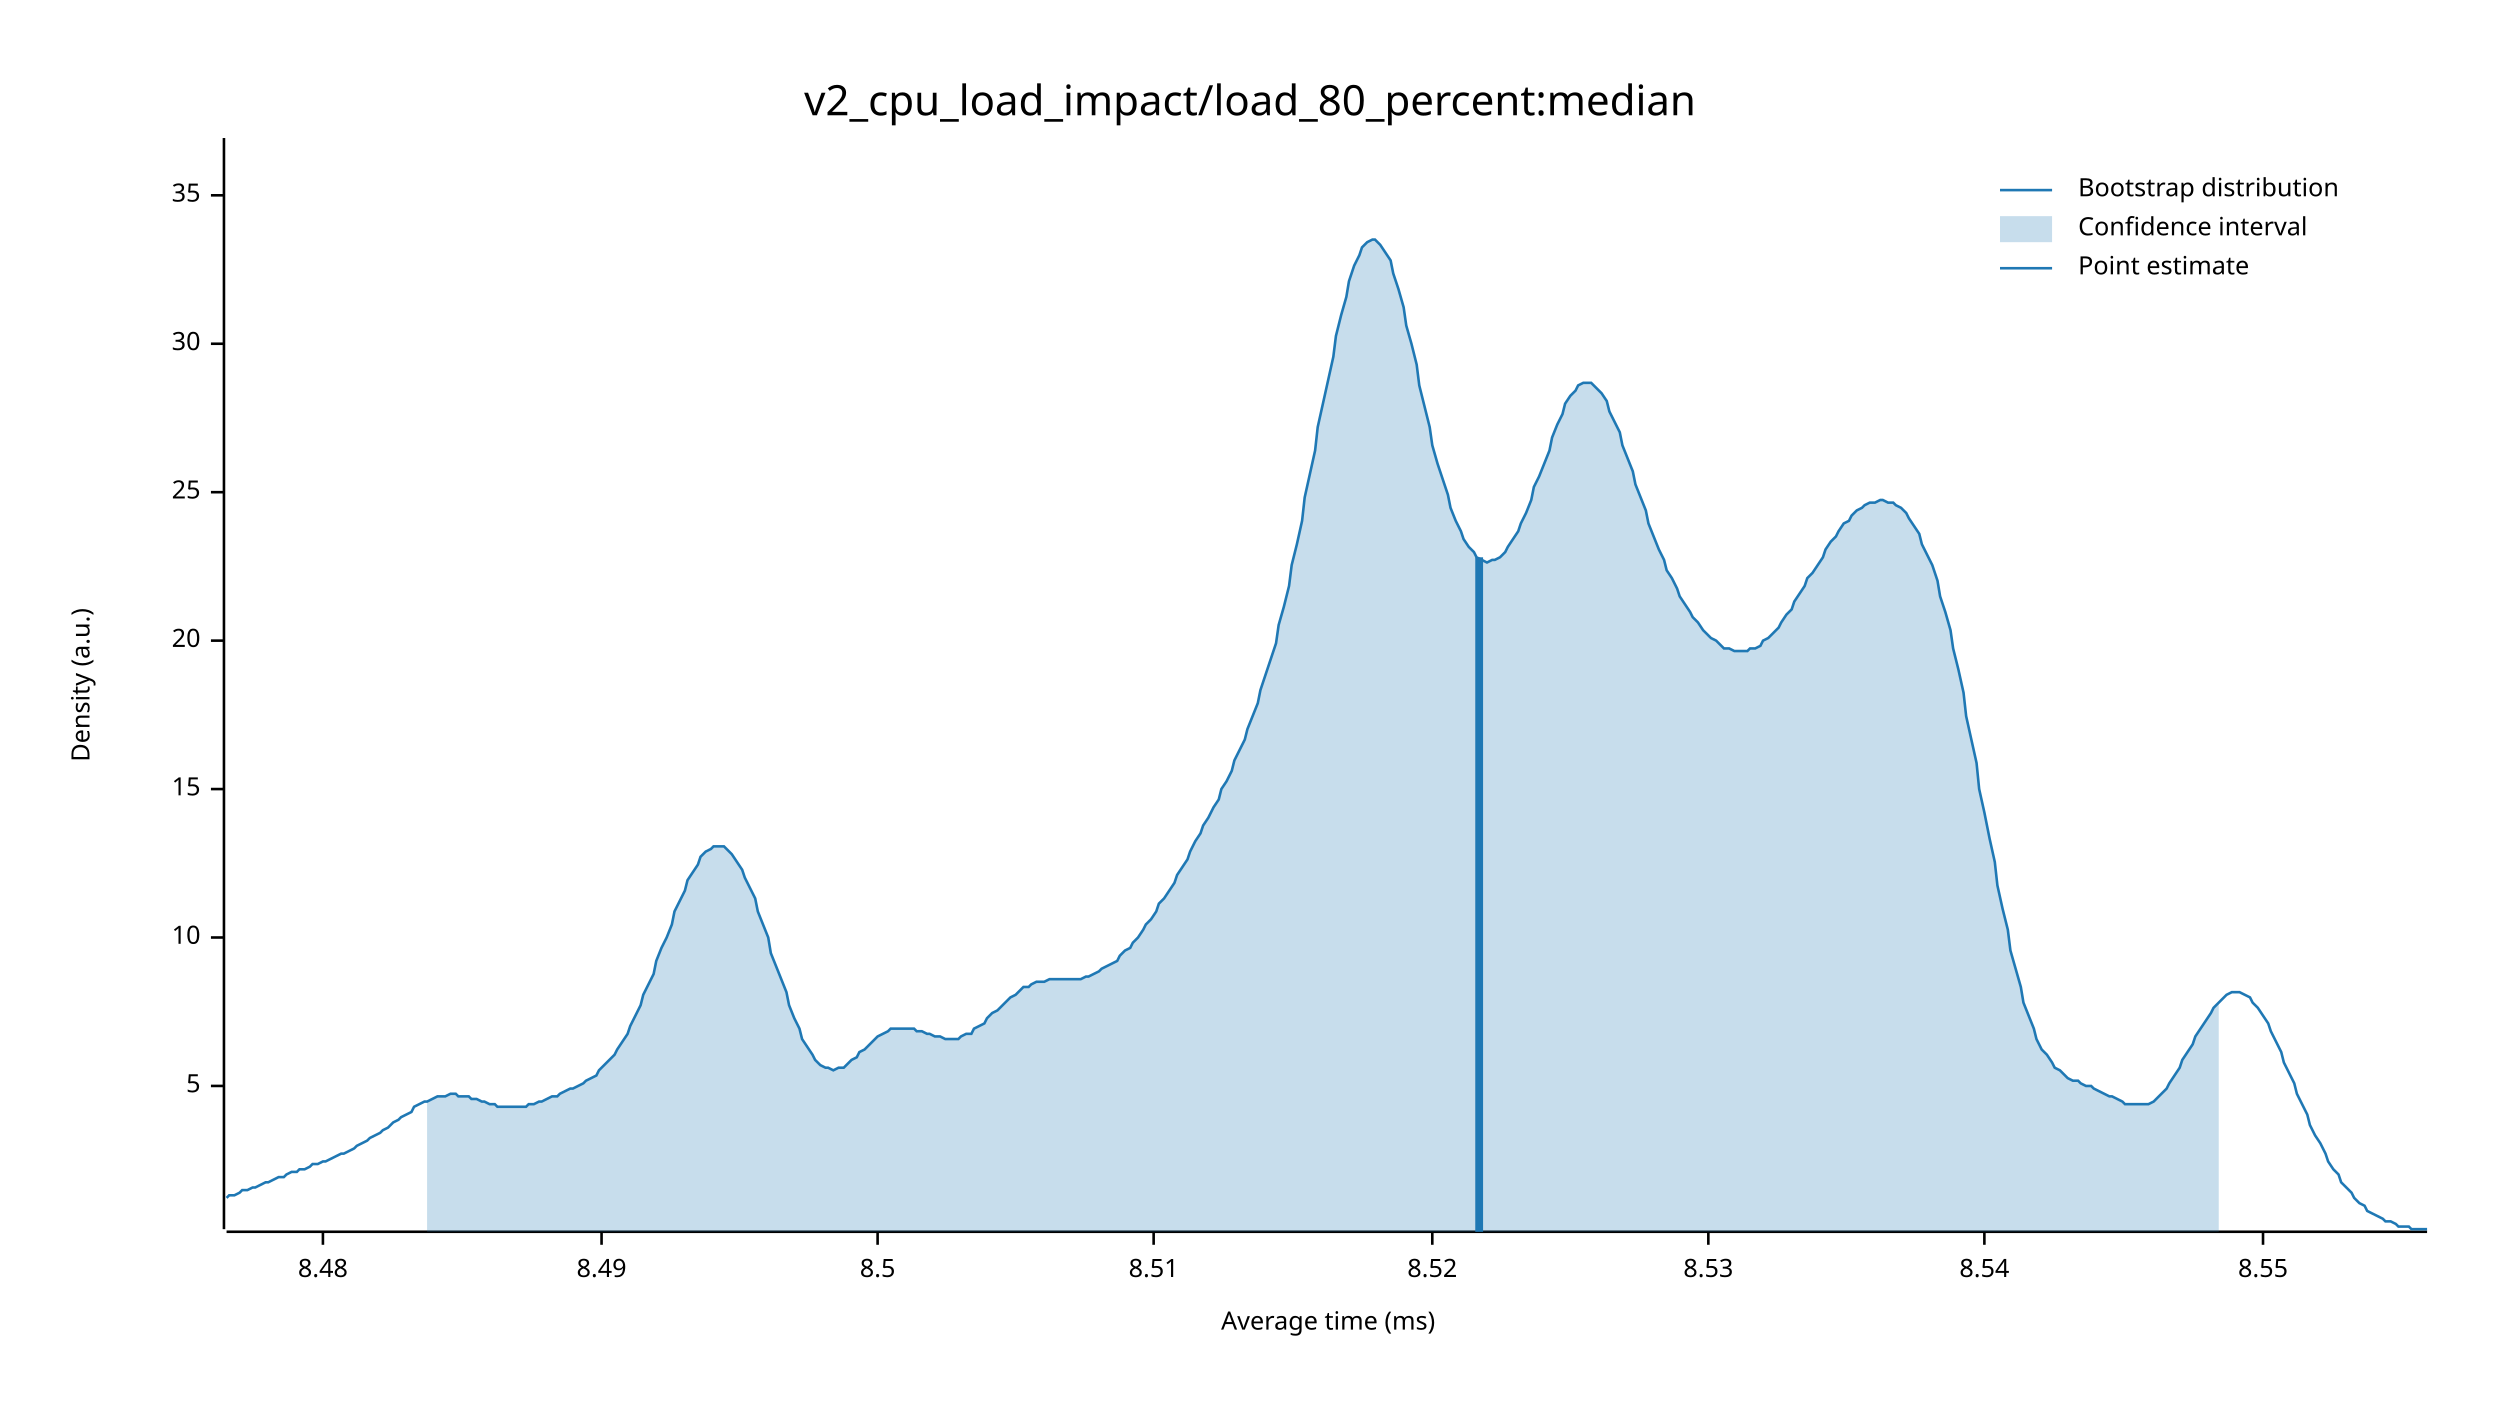
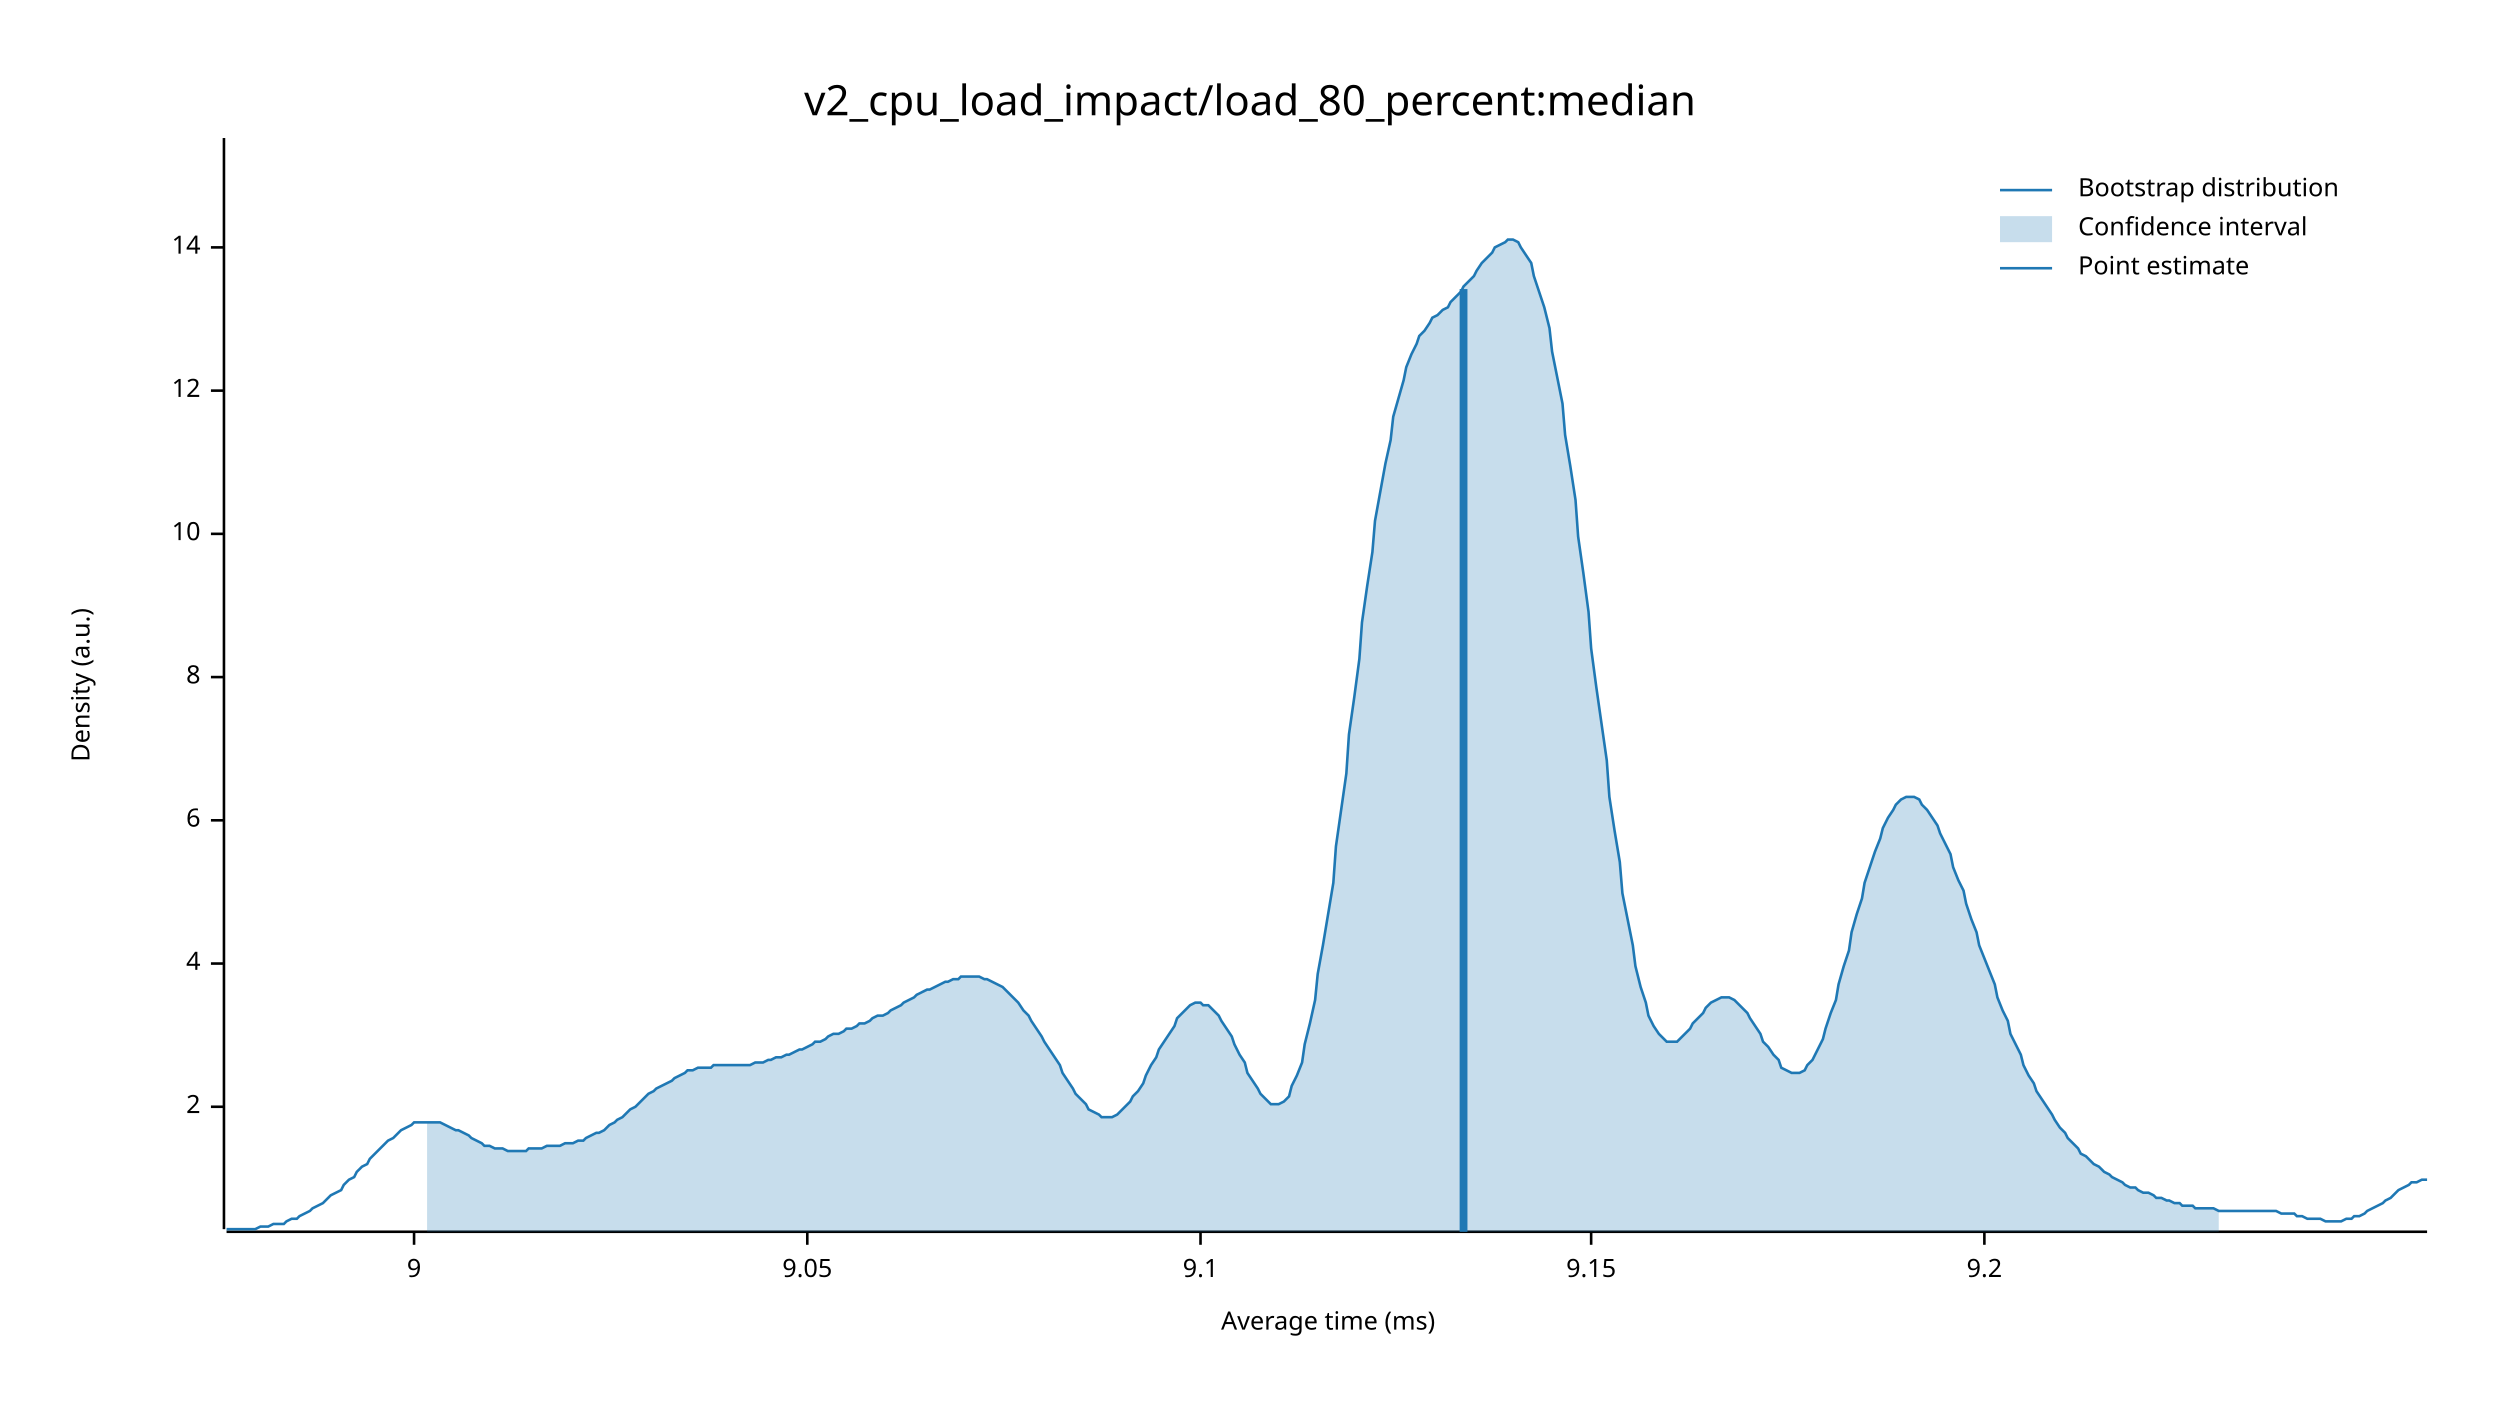
<svg xmlns="http://www.w3.org/2000/svg" width="960" height="540" viewBox="0 0 960 540">
  <text x="480" y="32" dy="0.76em" text-anchor="middle" font-family="sans-serif" font-size="16.129" opacity="1" fill="#000000">
v2_cpu_load_impact/load_80_percent:median
</text>
  <text x="27" y="263" dy="0.76em" text-anchor="middle" font-family="sans-serif" font-size="9.677" opacity="1" fill="#000000" transform="rotate(270, 27, 263)">
Density (a.u.)
</text>
  <text x="510" y="513" dy="-0.5ex" text-anchor="middle" font-family="sans-serif" font-size="9.677" opacity="1" fill="#000000">
Average time (ms)
</text>
  <polyline fill="none" opacity="1" stroke="#000000" stroke-width="1" points="86,53 86,472 " />
-   <text x="77" y="417" dy="0.5ex" text-anchor="end" font-family="sans-serif" font-size="9.677" opacity="1" fill="#000000">
- 5
+   <text x="77" y="425" dy="0.5ex" text-anchor="end" font-family="sans-serif" font-size="9.677" opacity="1" fill="#000000">
+ 2
</text>
-   <polyline fill="none" opacity="1" stroke="#000000" stroke-width="1" points="81,417 86,417 " />
-   <text x="77" y="360" dy="0.5ex" text-anchor="end" font-family="sans-serif" font-size="9.677" opacity="1" fill="#000000">
+   <polyline fill="none" opacity="1" stroke="#000000" stroke-width="1" points="81,425 86,425 " />
+   <text x="77" y="370" dy="0.5ex" text-anchor="end" font-family="sans-serif" font-size="9.677" opacity="1" fill="#000000">
+ 4
+ </text>
+   <polyline fill="none" opacity="1" stroke="#000000" stroke-width="1" points="81,370 86,370 " />
+   <text x="77" y="315" dy="0.5ex" text-anchor="end" font-family="sans-serif" font-size="9.677" opacity="1" fill="#000000">
+ 6
+ </text>
+   <polyline fill="none" opacity="1" stroke="#000000" stroke-width="1" points="81,315 86,315 " />
+   <text x="77" y="260" dy="0.5ex" text-anchor="end" font-family="sans-serif" font-size="9.677" opacity="1" fill="#000000">
+ 8
+ </text>
+   <polyline fill="none" opacity="1" stroke="#000000" stroke-width="1" points="81,260 86,260 " />
+   <text x="77" y="205" dy="0.5ex" text-anchor="end" font-family="sans-serif" font-size="9.677" opacity="1" fill="#000000">
10
</text>
-   <polyline fill="none" opacity="1" stroke="#000000" stroke-width="1" points="81,360 86,360 " />
-   <text x="77" y="303" dy="0.5ex" text-anchor="end" font-family="sans-serif" font-size="9.677" opacity="1" fill="#000000">
- 15
+   <polyline fill="none" opacity="1" stroke="#000000" stroke-width="1" points="81,205 86,205 " />
+   <text x="77" y="150" dy="0.5ex" text-anchor="end" font-family="sans-serif" font-size="9.677" opacity="1" fill="#000000">
+ 12
</text>
-   <polyline fill="none" opacity="1" stroke="#000000" stroke-width="1" points="81,303 86,303 " />
-   <text x="77" y="246" dy="0.5ex" text-anchor="end" font-family="sans-serif" font-size="9.677" opacity="1" fill="#000000">
- 20
+   <polyline fill="none" opacity="1" stroke="#000000" stroke-width="1" points="81,150 86,150 " />
+   <text x="77" y="95" dy="0.5ex" text-anchor="end" font-family="sans-serif" font-size="9.677" opacity="1" fill="#000000">
+ 14
</text>
-   <polyline fill="none" opacity="1" stroke="#000000" stroke-width="1" points="81,246 86,246 " />
-   <text x="77" y="189" dy="0.5ex" text-anchor="end" font-family="sans-serif" font-size="9.677" opacity="1" fill="#000000">
- 25
+   <polyline fill="none" opacity="1" stroke="#000000" stroke-width="1" points="81,95 86,95 " />
+   <polyline fill="none" opacity="1" stroke="#000000" stroke-width="1" points="87,473 932,473 " />
+   <text x="159" y="483" dy="0.76em" text-anchor="middle" font-family="sans-serif" font-size="9.677" opacity="1" fill="#000000">
+ 9
</text>
-   <polyline fill="none" opacity="1" stroke="#000000" stroke-width="1" points="81,189 86,189 " />
-   <text x="77" y="132" dy="0.5ex" text-anchor="end" font-family="sans-serif" font-size="9.677" opacity="1" fill="#000000">
- 30
+   <polyline fill="none" opacity="1" stroke="#000000" stroke-width="1" points="159,473 159,478 " />
+   <text x="310" y="483" dy="0.76em" text-anchor="middle" font-family="sans-serif" font-size="9.677" opacity="1" fill="#000000">
+ 9.05
</text>
-   <polyline fill="none" opacity="1" stroke="#000000" stroke-width="1" points="81,132 86,132 " />
-   <text x="77" y="75" dy="0.5ex" text-anchor="end" font-family="sans-serif" font-size="9.677" opacity="1" fill="#000000">
- 35
+   <polyline fill="none" opacity="1" stroke="#000000" stroke-width="1" points="310,473 310,478 " />
+   <text x="461" y="483" dy="0.76em" text-anchor="middle" font-family="sans-serif" font-size="9.677" opacity="1" fill="#000000">
+ 9.1
</text>
-   <polyline fill="none" opacity="1" stroke="#000000" stroke-width="1" points="81,75 86,75 " />
-   <polyline fill="none" opacity="1" stroke="#000000" stroke-width="1" points="87,473 932,473 " />
-   <text x="124" y="483" dy="0.76em" text-anchor="middle" font-family="sans-serif" font-size="9.677" opacity="1" fill="#000000">
- 8.48
+   <polyline fill="none" opacity="1" stroke="#000000" stroke-width="1" points="461,473 461,478 " />
+   <text x="611" y="483" dy="0.76em" text-anchor="middle" font-family="sans-serif" font-size="9.677" opacity="1" fill="#000000">
+ 9.15
</text>
-   <polyline fill="none" opacity="1" stroke="#000000" stroke-width="1" points="124,473 124,478 " />
-   <text x="231" y="483" dy="0.76em" text-anchor="middle" font-family="sans-serif" font-size="9.677" opacity="1" fill="#000000">
- 8.49
- </text>
-   <polyline fill="none" opacity="1" stroke="#000000" stroke-width="1" points="231,473 231,478 " />
-   <text x="337" y="483" dy="0.76em" text-anchor="middle" font-family="sans-serif" font-size="9.677" opacity="1" fill="#000000">
- 8.5
- </text>
-   <polyline fill="none" opacity="1" stroke="#000000" stroke-width="1" points="337,473 337,478 " />
-   <text x="443" y="483" dy="0.76em" text-anchor="middle" font-family="sans-serif" font-size="9.677" opacity="1" fill="#000000">
- 8.51
- </text>
-   <polyline fill="none" opacity="1" stroke="#000000" stroke-width="1" points="443,473 443,478 " />
-   <text x="550" y="483" dy="0.76em" text-anchor="middle" font-family="sans-serif" font-size="9.677" opacity="1" fill="#000000">
- 8.52
- </text>
-   <polyline fill="none" opacity="1" stroke="#000000" stroke-width="1" points="550,473 550,478 " />
-   <text x="656" y="483" dy="0.76em" text-anchor="middle" font-family="sans-serif" font-size="9.677" opacity="1" fill="#000000">
- 8.53
- </text>
-   <polyline fill="none" opacity="1" stroke="#000000" stroke-width="1" points="656,473 656,478 " />
+   <polyline fill="none" opacity="1" stroke="#000000" stroke-width="1" points="611,473 611,478 " />
  <text x="762" y="483" dy="0.76em" text-anchor="middle" font-family="sans-serif" font-size="9.677" opacity="1" fill="#000000">
- 8.54
+ 9.2
</text>
  <polyline fill="none" opacity="1" stroke="#000000" stroke-width="1" points="762,473 762,478 " />
-   <text x="869" y="483" dy="0.76em" text-anchor="middle" font-family="sans-serif" font-size="9.677" opacity="1" fill="#000000">
- 8.55
- </text>
-   <polyline fill="none" opacity="1" stroke="#000000" stroke-width="1" points="869,473 869,478 " />
-   <polyline fill="none" opacity="1" stroke="#1F78B4" stroke-width="1" points="87,460 88,459 90,459 92,458 93,457 95,457 97,456 98,456 100,455 102,454 103,454 105,453 107,452 109,452 110,451 112,450 114,450 115,449 117,449 119,448 120,447 122,447 124,446 125,446 127,445 129,444 131,443 132,443 134,442 136,441 137,440 139,439 141,438 142,437 144,436 146,435 147,434 149,433 151,431 153,430 154,429 156,428 158,427 159,425 161,424 163,423 164,423 166,422 168,421 169,421 171,421 173,420 175,420 176,421 178,421 180,421 181,422 183,422 185,423 186,423 188,424 190,424 191,425 193,425 195,425 197,425 198,425 200,425 202,425 203,424 205,424 207,423 208,423 210,422 212,421 214,421 215,420 217,419 219,418 220,418 222,417 224,416 225,415 227,414 229,413 230,411 232,409 234,407 236,405 237,403 239,400 241,397 242,394 244,390 246,386 247,382 249,378 251,374 252,369 254,364 256,360 258,355 259,350 261,346 263,342 264,338 266,335 268,332 269,329 271,327 273,326 274,325 276,325 278,325 280,327 281,328 283,331 285,334 286,337 288,341 290,345 291,350 293,355 295,360 296,366 298,371 300,376 302,381 303,386 305,391 307,395 308,399 310,402 312,405 313,407 315,409 317,410 318,410 320,411 322,410 324,410 325,409 327,407 329,406 330,404 332,403 334,401 335,400 337,398 339,397 341,396 342,395 344,395 346,395 347,395 349,395 351,395 352,396 354,396 356,397 357,397 359,398 361,398 363,399 364,399 366,399 368,399 369,398 371,397 373,397 374,395 376,394 378,393 379,391 381,389 383,388 385,386 386,385 388,383 390,382 391,381 393,379 395,379 396,378 398,377 400,377 401,377 403,376 405,376 407,376 408,376 410,376 412,376 413,376 415,376 417,375 418,375 420,374 422,373 423,372 425,371 427,370 429,369 430,367 432,365 434,364 435,362 437,360 439,357 440,355 442,353 444,350 445,347 447,345 449,342 451,339 452,336 454,333 456,330 457,327 459,323 461,320 462,317 464,314 466,310 468,307 469,303 471,300 473,296 474,292 476,288 478,284 479,280 481,275 483,270 484,265 486,259 488,253 490,247 491,240 493,233 495,225 496,217 498,209 500,200 501,191 503,182 505,173 506,164 508,155 510,146 512,137 513,129 515,121 517,114 518,108 520,102 522,98 523,95 525,93 527,92 528,92 530,94 532,97 534,100 535,105 537,111 539,118 540,125 542,132 544,140 545,148 547,156 549,164 550,171 552,178 554,184 556,190 557,195 559,200 561,204 562,207 564,210 566,212 567,214 569,215 571,216 573,215 574,215 576,214 578,212 579,210 581,207 583,204 584,201 586,197 588,192 589,187 591,183 593,178 595,173 596,168 598,163 600,159 601,155 603,152 605,150 606,148 608,147 610,147 611,147 613,149 615,151 617,154 618,158 620,162 622,166 623,171 625,176 627,181 628,186 630,191 632,196 633,201 635,206 637,211 639,215 640,219 642,222 644,226 645,229 647,232 649,235 650,237 652,239 654,242 655,243 657,245 659,246 661,248 662,249 664,249 666,250 667,250 669,250 671,250 672,249 674,249 676,248 677,246 679,245 681,243 683,241 684,239 686,236 688,234 689,231 691,228 693,225 694,222 696,220 698,217 700,214 701,211 703,208 705,206 706,204 708,201 710,200 711,198 713,196 715,195 716,194 718,193 720,193 722,192 723,192 725,193 727,193 728,194 730,195 732,197 733,199 735,202 737,205 738,209 740,213 742,217 744,223 745,229 747,235 749,242 750,249 752,257 754,266 755,275 757,284 759,293 760,303 762,312 764,322 766,331 767,340 769,349 771,357 772,365 774,372 776,379 777,385 779,390 781,395 782,399 784,403 786,405 788,408 789,410 791,411 793,413 794,414 796,415 798,415 799,416 801,417 803,417 804,418 806,419 808,420 810,421 811,421 813,422 815,423 816,424 818,424 820,424 821,424 823,424 825,424 827,423 828,422 830,420 832,418 833,416 835,413 837,410 838,407 840,404 842,401 843,398 845,395 847,392 849,389 850,387 852,385 854,383 855,382 857,381 859,381 860,381 862,382 864,383 865,385 867,387 869,390 871,393 872,396 874,400 876,404 877,408 879,412 881,416 882,420 884,424 886,428 887,432 889,436 891,439 893,443 894,446 896,449 898,451 899,454 901,456 903,458 904,460 906,462 908,463 909,465 911,466 913,467 915,468 916,469 918,469 920,470 921,471 923,471 925,471 926,472 928,472 930,472 932,472 " />
-   <polygon opacity="0.25" fill="#1F78B4" points="164,423 166,422 168,421 169,421 171,421 173,420 175,420 176,421 178,421 180,421 181,422 183,422 185,423 186,423 188,424 190,424 191,425 193,425 195,425 197,425 198,425 200,425 202,425 203,424 205,424 207,423 208,423 210,422 212,421 214,421 215,420 217,419 219,418 220,418 222,417 224,416 225,415 227,414 229,413 230,411 232,409 234,407 236,405 237,403 239,400 241,397 242,394 244,390 246,386 247,382 249,378 251,374 252,369 254,364 256,360 258,355 259,350 261,346 263,342 264,338 266,335 268,332 269,329 271,327 273,326 274,325 276,325 278,325 280,327 281,328 283,331 285,334 286,337 288,341 290,345 291,350 293,355 295,360 296,366 298,371 300,376 302,381 303,386 305,391 307,395 308,399 310,402 312,405 313,407 315,409 317,410 318,410 320,411 322,410 324,410 325,409 327,407 329,406 330,404 332,403 334,401 335,400 337,398 339,397 341,396 342,395 344,395 346,395 347,395 349,395 351,395 352,396 354,396 356,397 357,397 359,398 361,398 363,399 364,399 366,399 368,399 369,398 371,397 373,397 374,395 376,394 378,393 379,391 381,389 383,388 385,386 386,385 388,383 390,382 391,381 393,379 395,379 396,378 398,377 400,377 401,377 403,376 405,376 407,376 408,376 410,376 412,376 413,376 415,376 417,375 418,375 420,374 422,373 423,372 425,371 427,370 429,369 430,367 432,365 434,364 435,362 437,360 439,357 440,355 442,353 444,350 445,347 447,345 449,342 451,339 452,336 454,333 456,330 457,327 459,323 461,320 462,317 464,314 466,310 468,307 469,303 471,300 473,296 474,292 476,288 478,284 479,280 481,275 483,270 484,265 486,259 488,253 490,247 491,240 493,233 495,225 496,217 498,209 500,200 501,191 503,182 505,173 506,164 508,155 510,146 512,137 513,129 515,121 517,114 518,108 520,102 522,98 523,95 525,93 527,92 528,92 530,94 532,97 534,100 535,105 537,111 539,118 540,125 542,132 544,140 545,148 547,156 549,164 550,171 552,178 554,184 556,190 557,195 559,200 561,204 562,207 564,210 566,212 567,214 569,215 571,216 573,215 574,215 576,214 578,212 579,210 581,207 583,204 584,201 586,197 588,192 589,187 591,183 593,178 595,173 596,168 598,163 600,159 601,155 603,152 605,150 606,148 608,147 610,147 611,147 613,149 615,151 617,154 618,158 620,162 622,166 623,171 625,176 627,181 628,186 630,191 632,196 633,201 635,206 637,211 639,215 640,219 642,222 644,226 645,229 647,232 649,235 650,237 652,239 654,242 655,243 657,245 659,246 661,248 662,249 664,249 666,250 667,250 669,250 671,250 672,249 674,249 676,248 677,246 679,245 681,243 683,241 684,239 686,236 688,234 689,231 691,228 693,225 694,222 696,220 698,217 700,214 701,211 703,208 705,206 706,204 708,201 710,200 711,198 713,196 715,195 716,194 718,193 720,193 722,192 723,192 725,193 727,193 728,194 730,195 732,197 733,199 735,202 737,205 738,209 740,213 742,217 744,223 745,229 747,235 749,242 750,249 752,257 754,266 755,275 757,284 759,293 760,303 762,312 764,322 766,331 767,340 769,349 771,357 772,365 774,372 776,379 777,385 779,390 781,395 782,399 784,403 786,405 788,408 789,410 791,411 793,413 794,414 796,415 798,415 799,416 801,417 803,417 804,418 806,419 808,420 810,421 811,421 813,422 815,423 816,424 818,424 820,424 821,424 823,424 825,424 827,423 828,422 830,420 832,418 833,416 835,413 837,410 838,407 840,404 842,401 843,398 845,395 847,392 849,389 850,387 852,385 852,473 164,473 " />
-   <polyline fill="none" opacity="1" stroke="#1F78B4" stroke-width="3" points="568,473 568,214 " />
+   <polyline fill="none" opacity="1" stroke="#1F78B4" stroke-width="1" points="87,472 88,472 90,472 92,472 93,472 95,472 97,472 98,472 100,471 102,471 103,471 105,470 107,470 109,470 110,469 112,468 114,468 115,467 117,466 119,465 120,464 122,463 124,462 125,461 127,459 129,458 131,457 132,455 134,453 136,452 137,450 139,448 141,447 142,445 144,443 146,441 147,440 149,438 151,437 153,435 154,434 156,433 158,432 159,431 161,431 163,431 164,431 166,431 168,431 169,431 171,432 173,433 175,434 176,434 178,435 180,436 181,437 183,438 185,439 186,440 188,440 190,441 191,441 193,441 195,442 197,442 198,442 200,442 202,442 203,441 205,441 207,441 208,441 210,440 212,440 214,440 215,440 217,439 219,439 220,439 222,438 224,438 225,437 227,436 229,435 230,435 232,434 234,432 236,431 237,430 239,429 241,427 242,426 244,425 246,423 247,422 249,420 251,419 252,418 254,417 256,416 258,415 259,414 261,413 263,412 264,411 266,411 268,410 269,410 271,410 273,410 274,409 276,409 278,409 280,409 281,409 283,409 285,409 286,409 288,409 290,408 291,408 293,408 295,407 296,407 298,406 300,406 302,405 303,405 305,404 307,403 308,403 310,402 312,401 313,400 315,400 317,399 318,398 320,397 322,397 324,396 325,395 327,395 329,394 330,393 332,393 334,392 335,391 337,390 339,390 341,389 342,388 344,387 346,386 347,385 349,384 351,383 352,382 354,381 356,380 357,380 359,379 361,378 363,377 364,377 366,376 368,376 369,375 371,375 373,375 374,375 376,375 378,376 379,376 381,377 383,378 385,379 386,380 388,382 390,384 391,385 393,388 395,390 396,392 398,395 400,398 401,400 403,403 405,406 407,409 408,412 410,415 412,418 413,420 415,422 417,424 418,426 420,427 422,428 423,429 425,429 427,429 429,428 430,427 432,425 434,423 435,421 437,419 439,416 440,413 442,409 444,406 445,403 447,400 449,397 451,394 452,391 454,389 456,387 457,386 459,385 461,385 462,386 464,386 466,388 468,390 469,392 471,395 473,398 474,401 476,405 478,408 479,412 481,415 483,418 484,420 486,422 488,424 490,424 491,424 493,423 495,421 496,417 498,413 500,408 501,401 503,393 505,384 506,374 508,363 510,351 512,339 513,325 515,311 517,297 518,282 520,268 522,253 523,239 525,225 527,212 528,200 530,189 532,178 534,169 535,160 537,153 539,146 540,141 542,136 544,132 545,129 547,127 549,124 550,122 552,121 554,119 556,118 557,116 559,114 561,112 562,110 564,108 566,106 567,104 569,101 571,99 573,97 574,95 576,94 578,93 579,92 581,92 583,93 584,95 586,98 588,101 589,106 591,112 593,118 595,126 596,135 598,145 600,155 601,167 603,179 605,192 606,206 608,220 610,235 611,249 613,264 615,278 617,292 618,306 620,319 622,331 623,343 625,353 627,363 628,371 630,379 632,385 633,390 635,394 637,397 639,399 640,400 642,400 644,400 645,399 647,397 649,395 650,393 652,391 654,389 655,387 657,385 659,384 661,383 662,383 664,383 666,384 667,385 669,387 671,389 672,391 674,394 676,397 677,400 679,402 681,405 683,407 684,410 686,411 688,412 689,412 691,412 693,411 694,409 696,407 698,403 700,399 701,395 703,389 705,384 706,378 708,371 710,365 711,358 713,351 715,345 716,339 718,333 720,327 722,322 723,318 725,314 727,311 728,309 730,307 732,306 733,306 735,306 737,307 738,309 740,311 742,314 744,317 745,320 747,324 749,328 750,333 752,338 754,342 755,347 757,353 759,358 760,363 762,368 764,373 766,378 767,383 769,388 771,392 772,397 774,401 776,405 777,409 779,413 781,416 782,419 784,422 786,425 788,428 789,430 791,433 793,435 794,437 796,439 798,441 799,443 801,444 803,446 804,447 806,448 808,450 810,451 811,452 813,453 815,454 816,455 818,456 820,456 821,457 823,458 825,458 827,459 828,460 830,460 832,461 833,461 835,462 837,462 838,463 840,463 842,463 843,464 845,464 847,464 849,464 850,464 852,465 854,465 855,465 857,465 859,465 860,465 862,465 864,465 865,465 867,465 869,465 871,465 872,465 874,465 876,466 877,466 879,466 881,466 882,467 884,467 886,468 887,468 889,468 891,468 893,469 894,469 896,469 898,469 899,469 901,468 903,468 904,467 906,467 908,466 909,465 911,464 913,463 915,462 916,461 918,460 920,458 921,457 923,456 925,455 926,454 928,454 930,453 932,453 " />
+   <polygon opacity="0.25" fill="#1F78B4" points="164,431 166,431 168,431 169,431 171,432 173,433 175,434 176,434 178,435 180,436 181,437 183,438 185,439 186,440 188,440 190,441 191,441 193,441 195,442 197,442 198,442 200,442 202,442 203,441 205,441 207,441 208,441 210,440 212,440 214,440 215,440 217,439 219,439 220,439 222,438 224,438 225,437 227,436 229,435 230,435 232,434 234,432 236,431 237,430 239,429 241,427 242,426 244,425 246,423 247,422 249,420 251,419 252,418 254,417 256,416 258,415 259,414 261,413 263,412 264,411 266,411 268,410 269,410 271,410 273,410 274,409 276,409 278,409 280,409 281,409 283,409 285,409 286,409 288,409 290,408 291,408 293,408 295,407 296,407 298,406 300,406 302,405 303,405 305,404 307,403 308,403 310,402 312,401 313,400 315,400 317,399 318,398 320,397 322,397 324,396 325,395 327,395 329,394 330,393 332,393 334,392 335,391 337,390 339,390 341,389 342,388 344,387 346,386 347,385 349,384 351,383 352,382 354,381 356,380 357,380 359,379 361,378 363,377 364,377 366,376 368,376 369,375 371,375 373,375 374,375 376,375 378,376 379,376 381,377 383,378 385,379 386,380 388,382 390,384 391,385 393,388 395,390 396,392 398,395 400,398 401,400 403,403 405,406 407,409 408,412 410,415 412,418 413,420 415,422 417,424 418,426 420,427 422,428 423,429 425,429 427,429 429,428 430,427 432,425 434,423 435,421 437,419 439,416 440,413 442,409 444,406 445,403 447,400 449,397 451,394 452,391 454,389 456,387 457,386 459,385 461,385 462,386 464,386 466,388 468,390 469,392 471,395 473,398 474,401 476,405 478,408 479,412 481,415 483,418 484,420 486,422 488,424 490,424 491,424 493,423 495,421 496,417 498,413 500,408 501,401 503,393 505,384 506,374 508,363 510,351 512,339 513,325 515,311 517,297 518,282 520,268 522,253 523,239 525,225 527,212 528,200 530,189 532,178 534,169 535,160 537,153 539,146 540,141 542,136 544,132 545,129 547,127 549,124 550,122 552,121 554,119 556,118 557,116 559,114 561,112 562,110 564,108 566,106 567,104 569,101 571,99 573,97 574,95 576,94 578,93 579,92 581,92 583,93 584,95 586,98 588,101 589,106 591,112 593,118 595,126 596,135 598,145 600,155 601,167 603,179 605,192 606,206 608,220 610,235 611,249 613,264 615,278 617,292 618,306 620,319 622,331 623,343 625,353 627,363 628,371 630,379 632,385 633,390 635,394 637,397 639,399 640,400 642,400 644,400 645,399 647,397 649,395 650,393 652,391 654,389 655,387 657,385 659,384 661,383 662,383 664,383 666,384 667,385 669,387 671,389 672,391 674,394 676,397 677,400 679,402 681,405 683,407 684,410 686,411 688,412 689,412 691,412 693,411 694,409 696,407 698,403 700,399 701,395 703,389 705,384 706,378 708,371 710,365 711,358 713,351 715,345 716,339 718,333 720,327 722,322 723,318 725,314 727,311 728,309 730,307 732,306 733,306 735,306 737,307 738,309 740,311 742,314 744,317 745,320 747,324 749,328 750,333 752,338 754,342 755,347 757,353 759,358 760,363 762,368 764,373 766,378 767,383 769,388 771,392 772,397 774,401 776,405 777,409 779,413 781,416 782,419 784,422 786,425 788,428 789,430 791,433 793,435 794,437 796,439 798,441 799,443 801,444 803,446 804,447 806,448 808,450 810,451 811,452 813,453 815,454 816,455 818,456 820,456 821,457 823,458 825,458 827,459 828,460 830,460 832,461 833,461 835,462 837,462 838,463 840,463 842,463 843,464 845,464 847,464 849,464 850,464 852,465 852,473 164,473 " />
+   <polyline fill="none" opacity="1" stroke="#1F78B4" stroke-width="3" points="562,473 562,111 " />
  <text x="798" y="68" dy="0.76em" text-anchor="start" font-family="sans-serif" font-size="9.677" opacity="1" fill="#000000">
Bootstrap distribution
</text>
  <text x="798" y="83" dy="0.76em" text-anchor="start" font-family="sans-serif" font-size="9.677" opacity="1" fill="#000000">
Confidence interval
</text>
  <text x="798" y="98" dy="0.76em" text-anchor="start" font-family="sans-serif" font-size="9.677" opacity="1" fill="#000000">
Point estimate
</text>
  <polyline fill="none" opacity="1" stroke="#1F78B4" stroke-width="1" points="768,73 788,73 " />
  <rect x="768" y="83" width="20" height="10" opacity="0.25" fill="#1F78B4" stroke="none" />
  <polyline fill="none" opacity="1" stroke="#1F78B4" stroke-width="1" points="768,103 788,103 " />
</svg>
